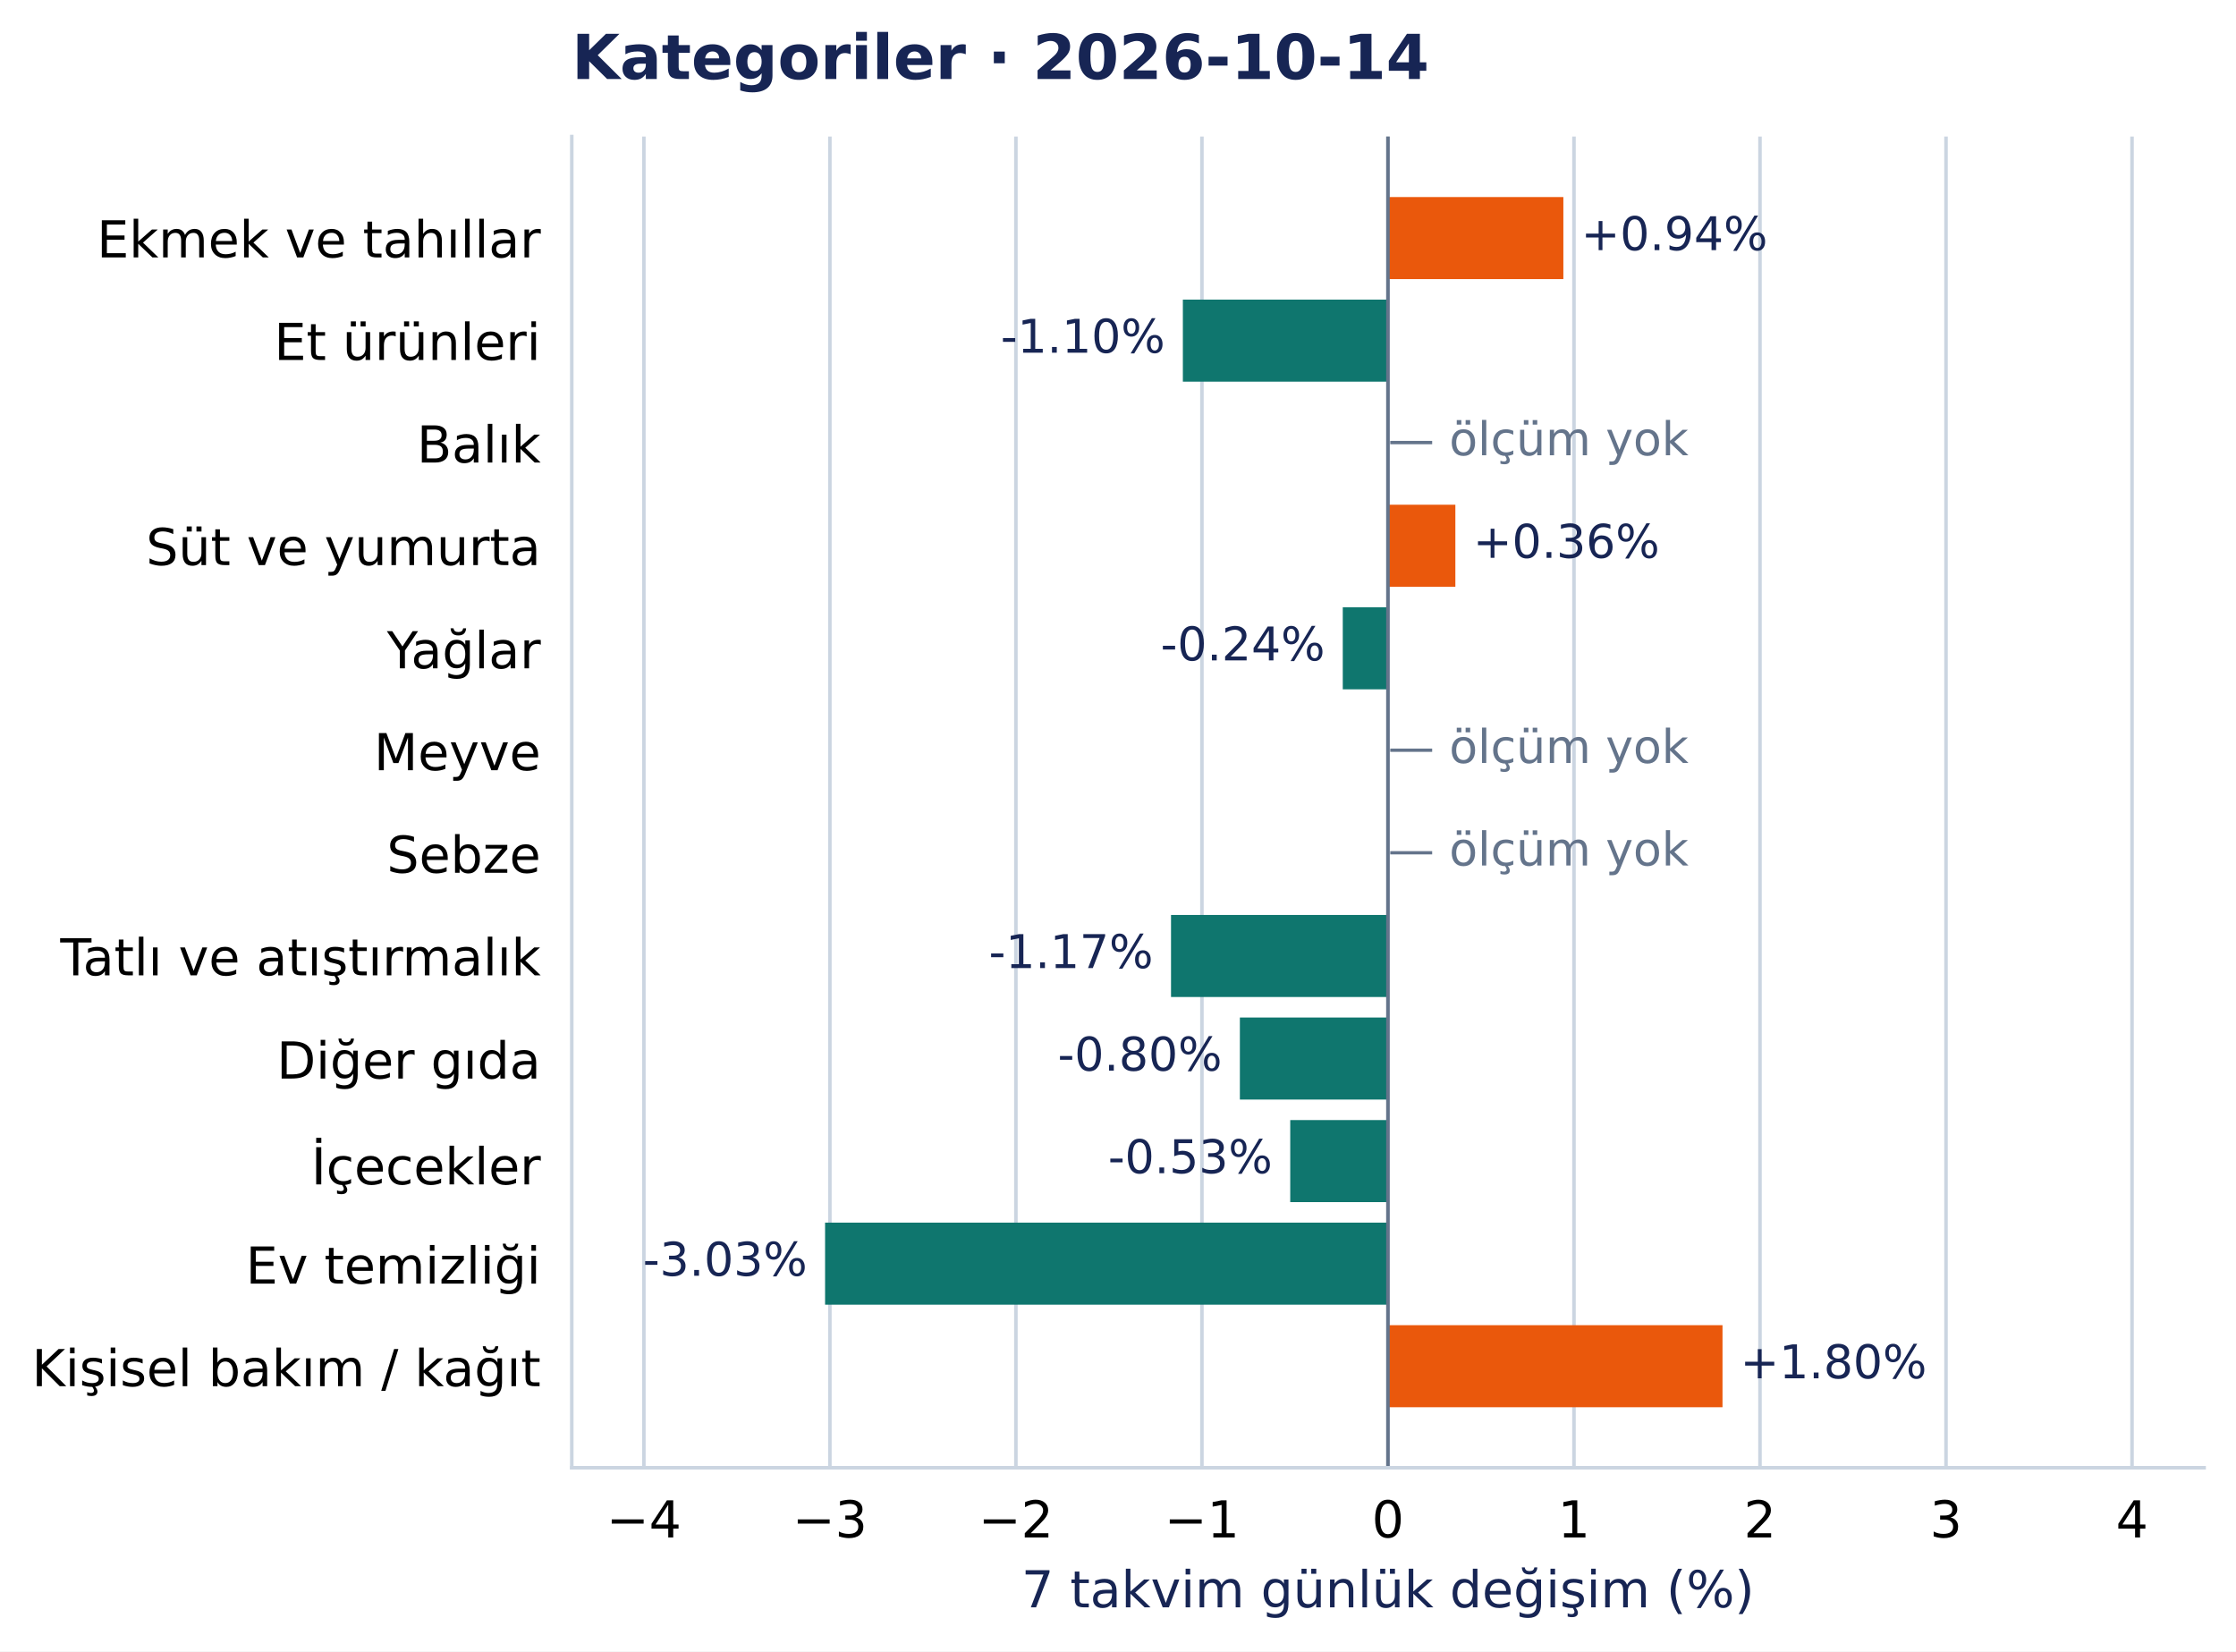
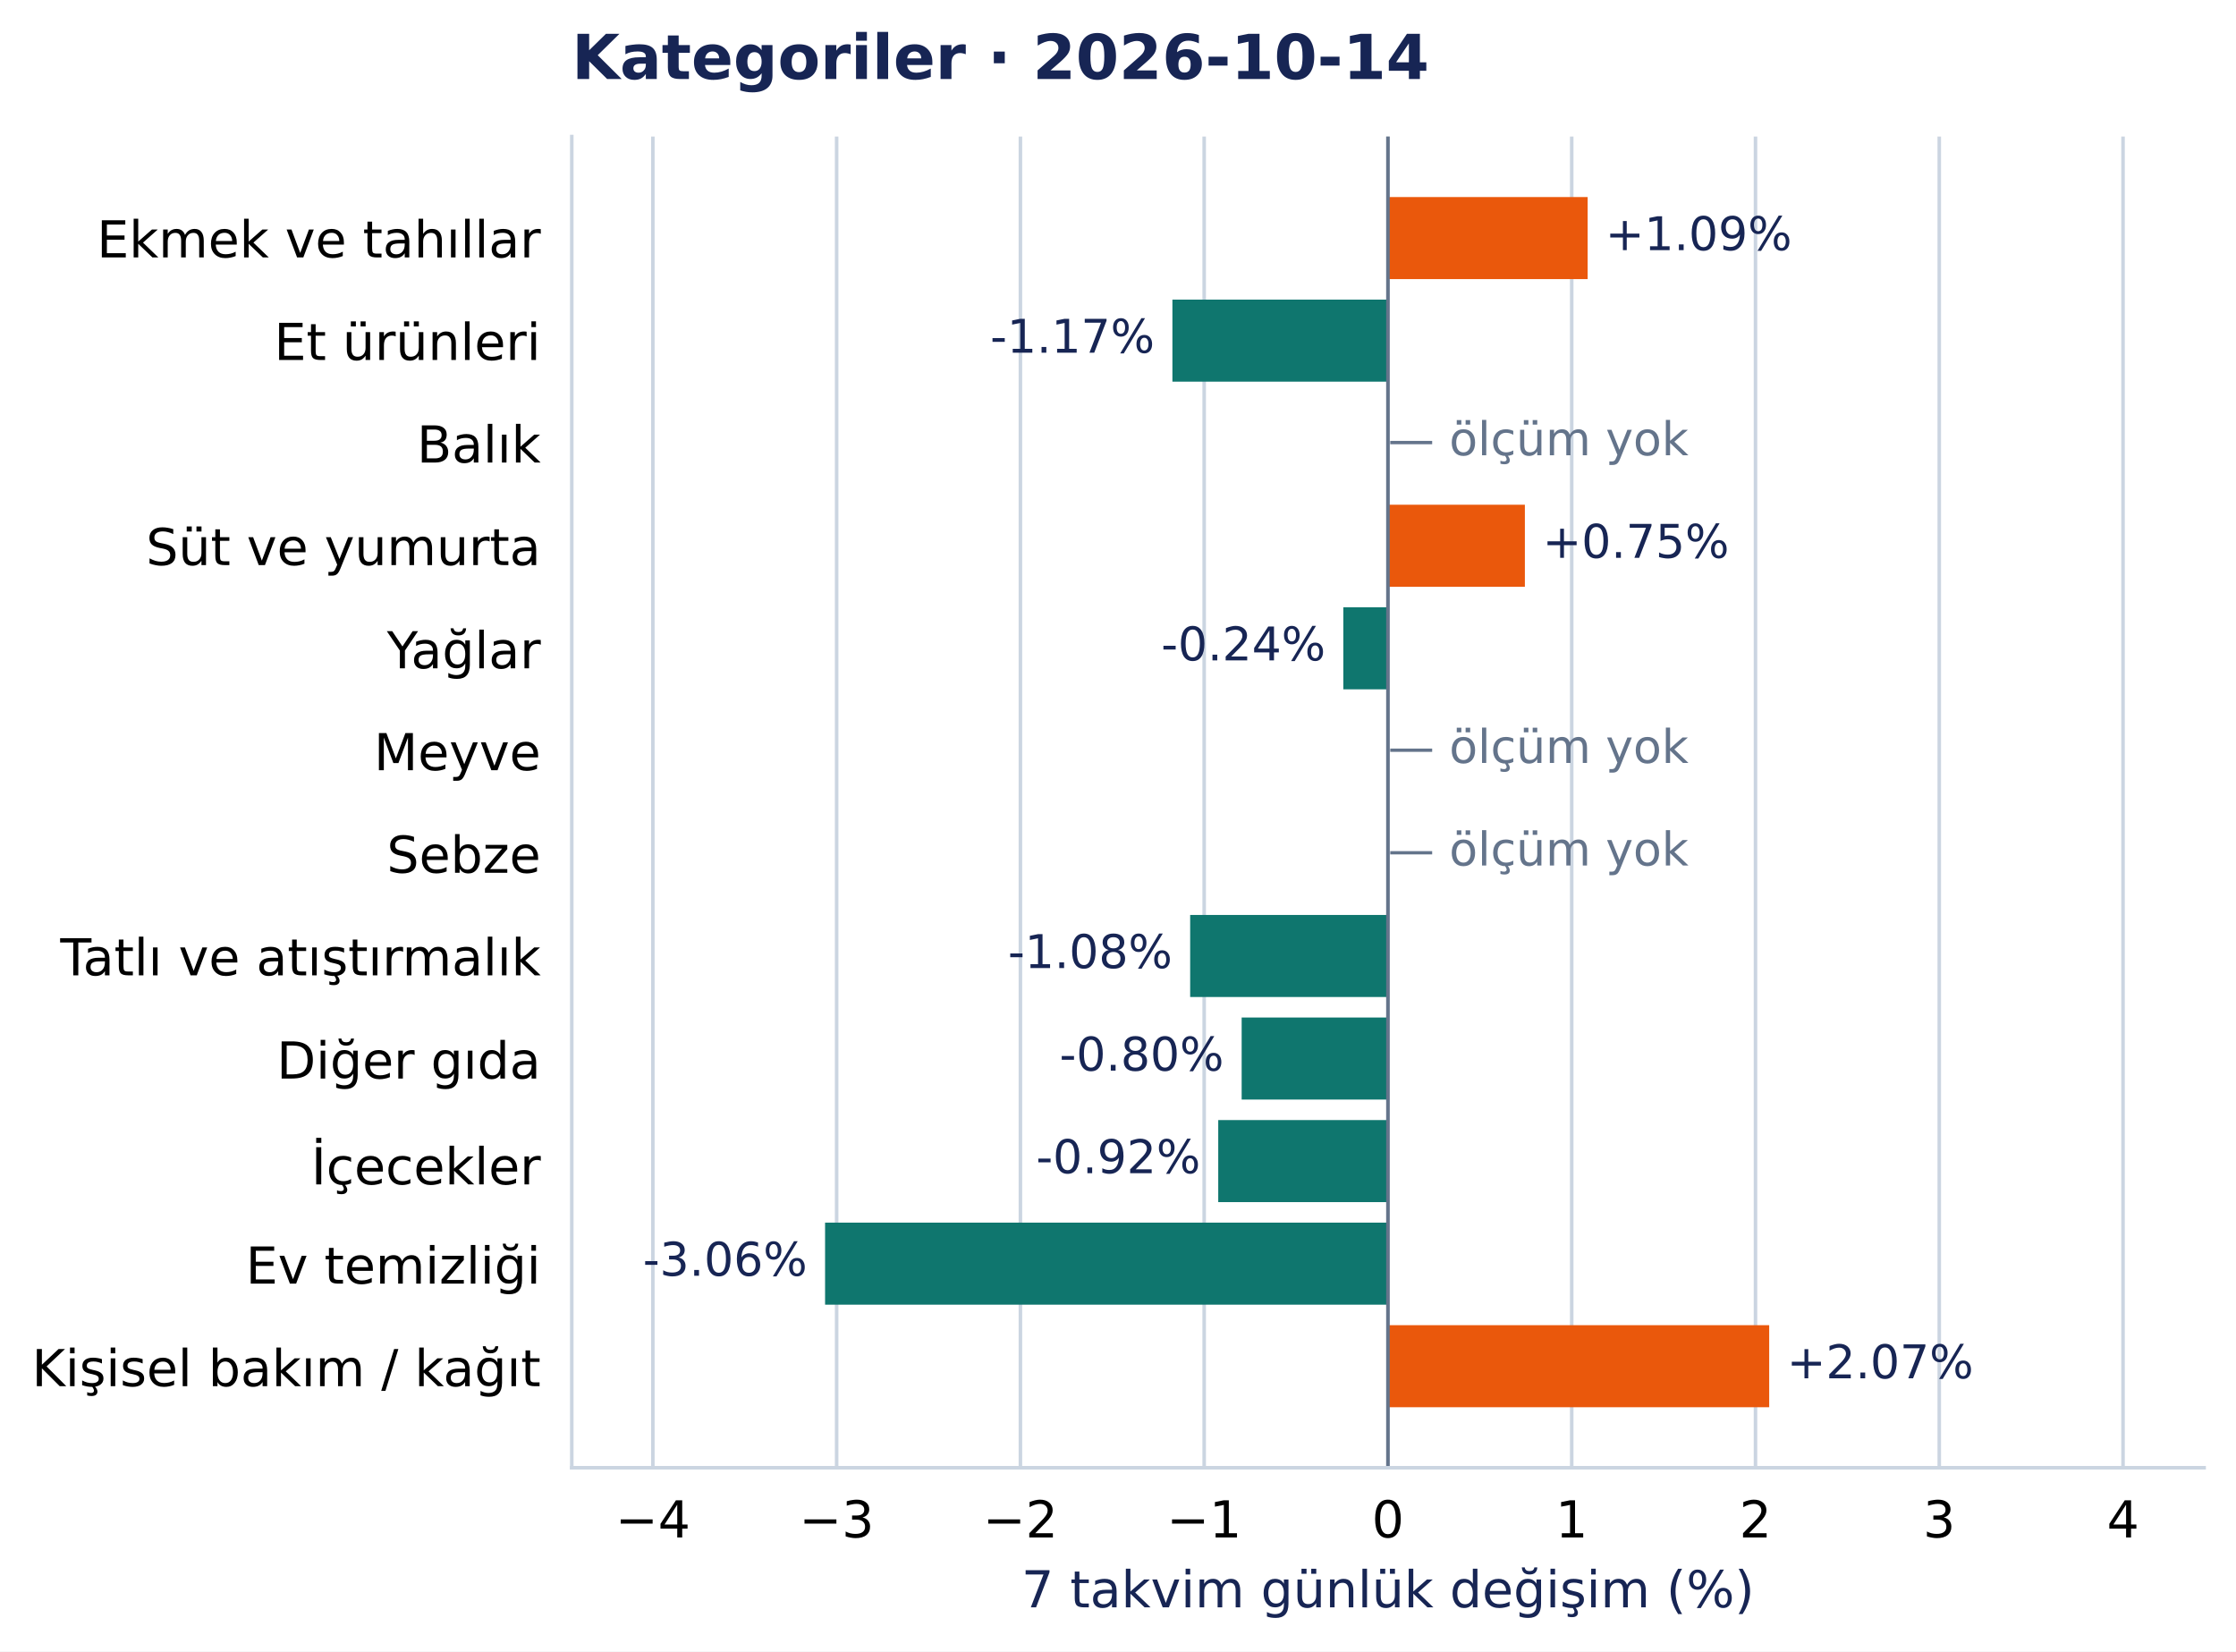
<svg xmlns="http://www.w3.org/2000/svg" width="504.998pt" height="372.97pt" viewBox="0 0 504.998 372.97" version="1.1">
  <defs>
    <style type="text/css">*{stroke-linejoin: round; stroke-linecap: butt}</style>
  </defs>
  <g id="figure_1">
    <g id="patch_1">
      <path d="M 0 372.97 L 504.998 372.97 L 504.998 0 L 0 0 z " style="fill: #ffffff" />
    </g>
    <g id="axes_1">
      <g id="patch_2">
        <path d="M 129.135 331.478 L 497.798 331.478 L 497.798 30.838 L 129.135 30.838 z " style="fill: #ffffff" />
      </g>
      <g id="matplotlib.axis_1">
        <g id="xtick_1">
          <g id="line2d_1">
-             <path d="M 145.418 331.478 L 145.418 30.838 " clip-path="url(#pcea90821e2)" style="fill: none; stroke: #cbd5e1; stroke-width: 0.8; stroke-linecap: square" />
+             <path d="M 147.448 331.478 L 147.448 30.838 " clip-path="url(#pcea90821e2)" style="fill: none; stroke: #cbd5e1; stroke-width: 0.8; stroke-linecap: square" />
          </g>
          <g id="line2d_2" />
          <g id="text_1">
-             <text style="font-size: 11.5px; font-family: 'DejaVu Sans', 'Bitstream Vera Sans', 'Computer Modern Sans Serif', 'Lucida Grande', 'Verdana', 'Geneva', 'Lucid', 'Arial', 'Helvetica', 'Avant Garde', sans-serif; text-anchor: middle" x="145.418" y="347.216" transform="rotate(-0 145.4176 347.2157)">−4</text>
+             <text style="font-size: 11.5px; font-family: 'DejaVu Sans', 'Bitstream Vera Sans', 'Computer Modern Sans Serif', 'Lucida Grande', 'Verdana', 'Geneva', 'Lucid', 'Arial', 'Helvetica', 'Avant Garde', sans-serif; text-anchor: middle" x="147.448" y="347.216" transform="rotate(-0 147.4481 347.2157)">−4</text>
          </g>
        </g>
        <g id="xtick_2">
          <g id="line2d_3">
-             <path d="M 187.43 331.478 L 187.43 30.838 " clip-path="url(#pcea90821e2)" style="fill: none; stroke: #cbd5e1; stroke-width: 0.8; stroke-linecap: square" />
+             <path d="M 188.953 331.478 L 188.953 30.838 " clip-path="url(#pcea90821e2)" style="fill: none; stroke: #cbd5e1; stroke-width: 0.8; stroke-linecap: square" />
          </g>
          <g id="line2d_4" />
          <g id="text_2">
-             <text style="font-size: 11.5px; font-family: 'DejaVu Sans', 'Bitstream Vera Sans', 'Computer Modern Sans Serif', 'Lucida Grande', 'Verdana', 'Geneva', 'Lucid', 'Arial', 'Helvetica', 'Avant Garde', sans-serif; text-anchor: middle" x="187.43" y="347.216" transform="rotate(-0 187.4298 347.2157)">−3</text>
+             <text style="font-size: 11.5px; font-family: 'DejaVu Sans', 'Bitstream Vera Sans', 'Computer Modern Sans Serif', 'Lucida Grande', 'Verdana', 'Geneva', 'Lucid', 'Arial', 'Helvetica', 'Avant Garde', sans-serif; text-anchor: middle" x="188.953" y="347.216" transform="rotate(-0 188.9527 347.2157)">−3</text>
          </g>
        </g>
        <g id="xtick_3">
          <g id="line2d_5">
-             <path d="M 229.442 331.478 L 229.442 30.838 " clip-path="url(#pcea90821e2)" style="fill: none; stroke: #cbd5e1; stroke-width: 0.8; stroke-linecap: square" />
+             <path d="M 230.457 331.478 L 230.457 30.838 " clip-path="url(#pcea90821e2)" style="fill: none; stroke: #cbd5e1; stroke-width: 0.8; stroke-linecap: square" />
          </g>
          <g id="line2d_6" />
          <g id="text_3">
-             <text style="font-size: 11.5px; font-family: 'DejaVu Sans', 'Bitstream Vera Sans', 'Computer Modern Sans Serif', 'Lucida Grande', 'Verdana', 'Geneva', 'Lucid', 'Arial', 'Helvetica', 'Avant Garde', sans-serif; text-anchor: middle" x="229.442" y="347.216" transform="rotate(-0 229.4421 347.2157)">−2</text>
+             <text style="font-size: 11.5px; font-family: 'DejaVu Sans', 'Bitstream Vera Sans', 'Computer Modern Sans Serif', 'Lucida Grande', 'Verdana', 'Geneva', 'Lucid', 'Arial', 'Helvetica', 'Avant Garde', sans-serif; text-anchor: middle" x="230.457" y="347.216" transform="rotate(-0 230.4573 347.2157)">−2</text>
          </g>
        </g>
        <g id="xtick_4">
          <g id="line2d_7">
-             <path d="M 271.454 331.478 L 271.454 30.838 " clip-path="url(#pcea90821e2)" style="fill: none; stroke: #cbd5e1; stroke-width: 0.8; stroke-linecap: square" />
+             <path d="M 271.962 331.478 L 271.962 30.838 " clip-path="url(#pcea90821e2)" style="fill: none; stroke: #cbd5e1; stroke-width: 0.8; stroke-linecap: square" />
          </g>
          <g id="line2d_8" />
          <g id="text_4">
-             <text style="font-size: 11.5px; font-family: 'DejaVu Sans', 'Bitstream Vera Sans', 'Computer Modern Sans Serif', 'Lucida Grande', 'Verdana', 'Geneva', 'Lucid', 'Arial', 'Helvetica', 'Avant Garde', sans-serif; text-anchor: middle" x="271.454" y="347.216" transform="rotate(-0 271.4543 347.2157)">−1</text>
+             <text style="font-size: 11.5px; font-family: 'DejaVu Sans', 'Bitstream Vera Sans', 'Computer Modern Sans Serif', 'Lucida Grande', 'Verdana', 'Geneva', 'Lucid', 'Arial', 'Helvetica', 'Avant Garde', sans-serif; text-anchor: middle" x="271.962" y="347.216" transform="rotate(-0 271.9619 347.2157)">−1</text>
          </g>
        </g>
        <g id="xtick_5">
          <g id="line2d_9">
            <path d="M 313.467 331.478 L 313.467 30.838 " clip-path="url(#pcea90821e2)" style="fill: none; stroke: #cbd5e1; stroke-width: 0.8; stroke-linecap: square" />
          </g>
          <g id="line2d_10" />
          <g id="text_5">
            <text style="font-size: 11.5px; font-family: 'DejaVu Sans', 'Bitstream Vera Sans', 'Computer Modern Sans Serif', 'Lucida Grande', 'Verdana', 'Geneva', 'Lucid', 'Arial', 'Helvetica', 'Avant Garde', sans-serif; text-anchor: middle" x="313.467" y="347.216" transform="rotate(-0 313.4666 347.2157)">0</text>
          </g>
        </g>
        <g id="xtick_6">
          <g id="line2d_11">
-             <path d="M 355.479 331.478 L 355.479 30.838 " clip-path="url(#pcea90821e2)" style="fill: none; stroke: #cbd5e1; stroke-width: 0.8; stroke-linecap: square" />
+             <path d="M 354.971 331.478 L 354.971 30.838 " clip-path="url(#pcea90821e2)" style="fill: none; stroke: #cbd5e1; stroke-width: 0.8; stroke-linecap: square" />
          </g>
          <g id="line2d_12" />
          <g id="text_6">
-             <text style="font-size: 11.5px; font-family: 'DejaVu Sans', 'Bitstream Vera Sans', 'Computer Modern Sans Serif', 'Lucida Grande', 'Verdana', 'Geneva', 'Lucid', 'Arial', 'Helvetica', 'Avant Garde', sans-serif; text-anchor: middle" x="355.479" y="347.216" transform="rotate(-0 355.4788 347.2157)">1</text>
+             <text style="font-size: 11.5px; font-family: 'DejaVu Sans', 'Bitstream Vera Sans', 'Computer Modern Sans Serif', 'Lucida Grande', 'Verdana', 'Geneva', 'Lucid', 'Arial', 'Helvetica', 'Avant Garde', sans-serif; text-anchor: middle" x="354.971" y="347.216" transform="rotate(-0 354.9712 347.2157)">1</text>
          </g>
        </g>
        <g id="xtick_7">
          <g id="line2d_13">
-             <path d="M 397.491 331.478 L 397.491 30.838 " clip-path="url(#pcea90821e2)" style="fill: none; stroke: #cbd5e1; stroke-width: 0.8; stroke-linecap: square" />
+             <path d="M 396.476 331.478 L 396.476 30.838 " clip-path="url(#pcea90821e2)" style="fill: none; stroke: #cbd5e1; stroke-width: 0.8; stroke-linecap: square" />
          </g>
          <g id="line2d_14" />
          <g id="text_7">
-             <text style="font-size: 11.5px; font-family: 'DejaVu Sans', 'Bitstream Vera Sans', 'Computer Modern Sans Serif', 'Lucida Grande', 'Verdana', 'Geneva', 'Lucid', 'Arial', 'Helvetica', 'Avant Garde', sans-serif; text-anchor: middle" x="397.491" y="347.216" transform="rotate(-0 397.491 347.2157)">2</text>
+             <text style="font-size: 11.5px; font-family: 'DejaVu Sans', 'Bitstream Vera Sans', 'Computer Modern Sans Serif', 'Lucida Grande', 'Verdana', 'Geneva', 'Lucid', 'Arial', 'Helvetica', 'Avant Garde', sans-serif; text-anchor: middle" x="396.476" y="347.216" transform="rotate(-0 396.4758 347.2157)">2</text>
          </g>
        </g>
        <g id="xtick_8">
          <g id="line2d_15">
-             <path d="M 439.503 331.478 L 439.503 30.838 " clip-path="url(#pcea90821e2)" style="fill: none; stroke: #cbd5e1; stroke-width: 0.8; stroke-linecap: square" />
+             <path d="M 437.98 331.478 L 437.98 30.838 " clip-path="url(#pcea90821e2)" style="fill: none; stroke: #cbd5e1; stroke-width: 0.8; stroke-linecap: square" />
          </g>
          <g id="line2d_16" />
          <g id="text_8">
-             <text style="font-size: 11.5px; font-family: 'DejaVu Sans', 'Bitstream Vera Sans', 'Computer Modern Sans Serif', 'Lucida Grande', 'Verdana', 'Geneva', 'Lucid', 'Arial', 'Helvetica', 'Avant Garde', sans-serif; text-anchor: middle" x="439.503" y="347.216" transform="rotate(-0 439.5033 347.2157)">3</text>
+             <text style="font-size: 11.5px; font-family: 'DejaVu Sans', 'Bitstream Vera Sans', 'Computer Modern Sans Serif', 'Lucida Grande', 'Verdana', 'Geneva', 'Lucid', 'Arial', 'Helvetica', 'Avant Garde', sans-serif; text-anchor: middle" x="437.98" y="347.216" transform="rotate(-0 437.9804 347.2157)">3</text>
          </g>
        </g>
        <g id="xtick_9">
          <g id="line2d_17">
-             <path d="M 481.516 331.478 L 481.516 30.838 " clip-path="url(#pcea90821e2)" style="fill: none; stroke: #cbd5e1; stroke-width: 0.8; stroke-linecap: square" />
+             <path d="M 479.485 331.478 L 479.485 30.838 " clip-path="url(#pcea90821e2)" style="fill: none; stroke: #cbd5e1; stroke-width: 0.8; stroke-linecap: square" />
          </g>
          <g id="line2d_18" />
          <g id="text_9">
-             <text style="font-size: 11.5px; font-family: 'DejaVu Sans', 'Bitstream Vera Sans', 'Computer Modern Sans Serif', 'Lucida Grande', 'Verdana', 'Geneva', 'Lucid', 'Arial', 'Helvetica', 'Avant Garde', sans-serif; text-anchor: middle" x="481.516" y="347.216" transform="rotate(-0 481.5155 347.2157)">4</text>
+             <text style="font-size: 11.5px; font-family: 'DejaVu Sans', 'Bitstream Vera Sans', 'Computer Modern Sans Serif', 'Lucida Grande', 'Verdana', 'Geneva', 'Lucid', 'Arial', 'Helvetica', 'Avant Garde', sans-serif; text-anchor: middle" x="479.485" y="347.216" transform="rotate(-0 479.485 347.2157)">4</text>
          </g>
        </g>
        <g id="text_10">
          <text style="font-size: 11.5px; font-family: 'DejaVu Sans', 'Bitstream Vera Sans', 'Computer Modern Sans Serif', 'Lucida Grande', 'Verdana', 'Geneva', 'Lucid', 'Arial', 'Helvetica', 'Avant Garde', sans-serif; text-anchor: middle; fill: #172554" x="313.467" y="363.008" transform="rotate(-0 313.4666 363.0077)">7 takvim günlük değişim (%)</text>
        </g>
      </g>
      <g id="matplotlib.axis_2">
        <g id="ytick_1">
          <g id="line2d_19" />
          <g id="text_11">
            <text style="font-size: 11.5px; font-family: 'DejaVu Sans', 'Bitstream Vera Sans', 'Computer Modern Sans Serif', 'Lucida Grande', 'Verdana', 'Geneva', 'Lucid', 'Arial', 'Helvetica', 'Avant Garde', sans-serif; text-anchor: end" x="122.135" y="58.137" transform="rotate(-0 122.1353 58.13713)">Ekmek ve tahıllar</text>
          </g>
        </g>
        <g id="ytick_2">
          <g id="line2d_20" />
          <g id="text_12">
            <text style="font-size: 11.5px; font-family: 'DejaVu Sans', 'Bitstream Vera Sans', 'Computer Modern Sans Serif', 'Lucida Grande', 'Verdana', 'Geneva', 'Lucid', 'Arial', 'Helvetica', 'Avant Garde', sans-serif; text-anchor: end" x="122.135" y="81.299" transform="rotate(-0 122.1353 81.29896)">Et ürünleri</text>
          </g>
        </g>
        <g id="ytick_3">
          <g id="line2d_21" />
          <g id="text_13">
            <text style="font-size: 11.5px; font-family: 'DejaVu Sans', 'Bitstream Vera Sans', 'Computer Modern Sans Serif', 'Lucida Grande', 'Verdana', 'Geneva', 'Lucid', 'Arial', 'Helvetica', 'Avant Garde', sans-serif; text-anchor: end" x="122.135" y="104.461" transform="rotate(-0 122.1353 104.4608)">Balık</text>
          </g>
        </g>
        <g id="ytick_4">
          <g id="line2d_22" />
          <g id="text_14">
            <text style="font-size: 11.5px; font-family: 'DejaVu Sans', 'Bitstream Vera Sans', 'Computer Modern Sans Serif', 'Lucida Grande', 'Verdana', 'Geneva', 'Lucid', 'Arial', 'Helvetica', 'Avant Garde', sans-serif; text-anchor: end" x="122.135" y="127.622" transform="rotate(-0 122.1353 127.6222)">Süt ve yumurta</text>
          </g>
        </g>
        <g id="ytick_5">
          <g id="line2d_23" />
          <g id="text_15">
            <text style="font-size: 11.5px; font-family: 'DejaVu Sans', 'Bitstream Vera Sans', 'Computer Modern Sans Serif', 'Lucida Grande', 'Verdana', 'Geneva', 'Lucid', 'Arial', 'Helvetica', 'Avant Garde', sans-serif; text-anchor: end" x="122.135" y="150.93" transform="rotate(-0 122.1353 150.93)">Yağlar</text>
          </g>
        </g>
        <g id="ytick_6">
          <g id="line2d_24" />
          <g id="text_16">
            <text style="font-size: 11.5px; font-family: 'DejaVu Sans', 'Bitstream Vera Sans', 'Computer Modern Sans Serif', 'Lucida Grande', 'Verdana', 'Geneva', 'Lucid', 'Arial', 'Helvetica', 'Avant Garde', sans-serif; text-anchor: end" x="122.135" y="173.946" transform="rotate(-0 122.1353 173.9458)">Meyve</text>
          </g>
        </g>
        <g id="ytick_7">
          <g id="line2d_25" />
          <g id="text_17">
            <text style="font-size: 11.5px; font-family: 'DejaVu Sans', 'Bitstream Vera Sans', 'Computer Modern Sans Serif', 'Lucida Grande', 'Verdana', 'Geneva', 'Lucid', 'Arial', 'Helvetica', 'Avant Garde', sans-serif; text-anchor: end" x="122.135" y="197.108" transform="rotate(-0 122.1353 197.1081)">Sebze</text>
          </g>
        </g>
        <g id="ytick_8">
          <g id="line2d_26" />
          <g id="text_18">
            <text style="font-size: 11.5px; font-family: 'DejaVu Sans', 'Bitstream Vera Sans', 'Computer Modern Sans Serif', 'Lucida Grande', 'Verdana', 'Geneva', 'Lucid', 'Arial', 'Helvetica', 'Avant Garde', sans-serif; text-anchor: end" x="122.135" y="220.27" transform="rotate(-0 122.1353 220.27)">Tatlı ve atıştırmalık</text>
          </g>
        </g>
        <g id="ytick_9">
          <g id="line2d_27" />
          <g id="text_19">
            <text style="font-size: 11.5px; font-family: 'DejaVu Sans', 'Bitstream Vera Sans', 'Computer Modern Sans Serif', 'Lucida Grande', 'Verdana', 'Geneva', 'Lucid', 'Arial', 'Helvetica', 'Avant Garde', sans-serif; text-anchor: end" x="122.135" y="243.577" transform="rotate(-0 122.1353 243.5773)">Diğer gıda</text>
          </g>
        </g>
        <g id="ytick_10">
          <g id="line2d_28" />
          <g id="text_20">
            <text style="font-size: 11.5px; font-family: 'DejaVu Sans', 'Bitstream Vera Sans', 'Computer Modern Sans Serif', 'Lucida Grande', 'Verdana', 'Geneva', 'Lucid', 'Arial', 'Helvetica', 'Avant Garde', sans-serif; text-anchor: end" x="122.135" y="267.48" transform="rotate(-0 122.1353 267.4804)">İçecekler</text>
          </g>
        </g>
        <g id="ytick_11">
          <g id="line2d_29" />
          <g id="text_21">
            <text style="font-size: 11.5px; font-family: 'DejaVu Sans', 'Bitstream Vera Sans', 'Computer Modern Sans Serif', 'Lucida Grande', 'Verdana', 'Geneva', 'Lucid', 'Arial', 'Helvetica', 'Avant Garde', sans-serif; text-anchor: end" x="122.135" y="289.901" transform="rotate(-0 122.1353 289.901)">Ev temizliği</text>
          </g>
        </g>
        <g id="ytick_12">
          <g id="line2d_30" />
          <g id="text_22">
            <text style="font-size: 11.5px; font-family: 'DejaVu Sans', 'Bitstream Vera Sans', 'Computer Modern Sans Serif', 'Lucida Grande', 'Verdana', 'Geneva', 'Lucid', 'Arial', 'Helvetica', 'Avant Garde', sans-serif; text-anchor: end" x="122.135" y="313.063" transform="rotate(-0 122.1353 313.0628)">Kişisel bakım / kağıt</text>
          </g>
        </g>
      </g>
      <g id="patch_3">
-         <path d="M 313.467 44.503 L 353.083 44.503 L 353.083 63.033 L 313.467 63.033 z " clip-path="url(#pcea90821e2)" style="fill: #ea580c" />
+         <path d="M 313.467 44.503 L 358.568 44.503 L 358.568 63.033 L 313.467 63.033 z " clip-path="url(#pcea90821e2)" style="fill: #ea580c" />
      </g>
      <g id="patch_4">
-         <path d="M 313.467 67.665 L 267.148 67.665 L 267.148 86.195 L 313.467 86.195 z " clip-path="url(#pcea90821e2)" style="fill: #0f766e" />
+         <path d="M 313.467 67.665 L 264.787 67.665 L 264.787 86.195 L 313.467 86.195 z " clip-path="url(#pcea90821e2)" style="fill: #0f766e" />
      </g>
      <g id="patch_5">
-         <path d="M 313.467 113.989 L 328.693 113.989 L 328.693 132.518 L 313.467 132.518 z " clip-path="url(#pcea90821e2)" style="fill: #ea580c" />
+         <path d="M 313.467 113.989 L 344.391 113.989 L 344.391 132.518 L 313.467 132.518 z " clip-path="url(#pcea90821e2)" style="fill: #ea580c" />
      </g>
      <g id="patch_6">
-         <path d="M 313.467 137.151 L 303.264 137.151 L 303.264 155.68 L 313.467 155.68 z " clip-path="url(#pcea90821e2)" style="fill: #0f766e" />
+         <path d="M 313.467 137.151 L 303.388 137.151 L 303.388 155.68 L 313.467 155.68 z " clip-path="url(#pcea90821e2)" style="fill: #0f766e" />
      </g>
      <g id="patch_7">
-         <path d="M 313.467 206.636 L 264.472 206.636 L 264.472 225.166 L 313.467 225.166 z " clip-path="url(#pcea90821e2)" style="fill: #0f766e" />
+         <path d="M 313.467 206.636 L 268.796 206.636 L 268.796 225.166 L 313.467 225.166 z " clip-path="url(#pcea90821e2)" style="fill: #0f766e" />
      </g>
      <g id="patch_8">
-         <path d="M 313.467 229.798 L 280.024 229.798 L 280.024 248.327 L 313.467 248.327 z " clip-path="url(#pcea90821e2)" style="fill: #0f766e" />
+         <path d="M 313.467 229.798 L 280.428 229.798 L 280.428 248.327 L 313.467 248.327 z " clip-path="url(#pcea90821e2)" style="fill: #0f766e" />
      </g>
      <g id="patch_9">
-         <path d="M 313.467 252.96 L 291.398 252.96 L 291.398 271.489 L 313.467 271.489 z " clip-path="url(#pcea90821e2)" style="fill: #0f766e" />
+         <path d="M 313.467 252.96 L 275.138 252.96 L 275.138 271.489 L 313.467 271.489 z " clip-path="url(#pcea90821e2)" style="fill: #0f766e" />
      </g>
      <g id="patch_10">
        <path d="M 313.467 276.122 L 186.342 276.122 L 186.342 294.651 L 313.467 294.651 z " clip-path="url(#pcea90821e2)" style="fill: #0f766e" />
      </g>
      <g id="patch_11">
-         <path d="M 313.467 299.283 L 389.026 299.283 L 389.026 317.813 L 313.467 317.813 z " clip-path="url(#pcea90821e2)" style="fill: #ea580c" />
+         <path d="M 313.467 299.283 L 399.571 299.283 L 399.571 317.813 L 313.467 317.813 z " clip-path="url(#pcea90821e2)" style="fill: #ea580c" />
      </g>
      <g id="line2d_31">
        <path d="M 313.467 331.478 L 313.467 30.838 " clip-path="url(#pcea90821e2)" style="fill: none; stroke: #64748b; stroke-width: 0.8; stroke-linecap: square" />
      </g>
      <g id="patch_12">
        <path d="M 129.135 331.478 L 129.135 30.838 " style="fill: none; stroke: #cbd5e1; stroke-width: 0.8; stroke-linejoin: miter; stroke-linecap: square" />
      </g>
      <g id="patch_13">
        <path d="M 129.135 331.478 L 497.798 331.478 " style="fill: none; stroke: #cbd5e1; stroke-width: 0.8; stroke-linejoin: miter; stroke-linecap: square" />
      </g>
      <g id="text_23">
-         <text style="font-size: 10.5px; font-family: 'DejaVu Sans', 'Bitstream Vera Sans', 'Computer Modern Sans Serif', 'Lucida Grande', 'Verdana', 'Geneva', 'Lucid', 'Arial', 'Helvetica', 'Avant Garde', sans-serif; text-anchor: start; fill: #172554" x="357.083" y="56.496" transform="rotate(-0 357.083 56.49557)">+0.94%</text>
+         <text style="font-size: 10.5px; font-family: 'DejaVu Sans', 'Bitstream Vera Sans', 'Computer Modern Sans Serif', 'Lucida Grande', 'Verdana', 'Geneva', 'Lucid', 'Arial', 'Helvetica', 'Avant Garde', sans-serif; text-anchor: start; fill: #172554" x="362.568" y="56.496" transform="rotate(-0 362.5684 56.49557)">+1.09%</text>
      </g>
      <g id="text_24">
-         <text style="font-size: 10.5px; font-family: 'DejaVu Sans', 'Bitstream Vera Sans', 'Computer Modern Sans Serif', 'Lucida Grande', 'Verdana', 'Geneva', 'Lucid', 'Arial', 'Helvetica', 'Avant Garde', sans-serif; text-anchor: end; fill: #172554" x="263.148" y="79.657" transform="rotate(-0 263.1479 79.6574)">-1.10%</text>
+         <text style="font-size: 10.5px; font-family: 'DejaVu Sans', 'Bitstream Vera Sans', 'Computer Modern Sans Serif', 'Lucida Grande', 'Verdana', 'Geneva', 'Lucid', 'Arial', 'Helvetica', 'Avant Garde', sans-serif; text-anchor: end; fill: #172554" x="260.787" y="79.657" transform="rotate(-0 260.7874 79.6574)">-1.17%</text>
      </g>
      <g id="text_25">
        <text style="font-size: 10.5px; font-family: 'DejaVu Sans', 'Bitstream Vera Sans', 'Computer Modern Sans Serif', 'Lucida Grande', 'Verdana', 'Geneva', 'Lucid', 'Arial', 'Helvetica', 'Avant Garde', sans-serif; text-anchor: start; fill: #64748b" x="313.467" y="102.82" transform="rotate(-0 313.4666 102.8196)">  — ölçüm yok</text>
      </g>
      <g id="text_26">
-         <text style="font-size: 10.5px; font-family: 'DejaVu Sans', 'Bitstream Vera Sans', 'Computer Modern Sans Serif', 'Lucida Grande', 'Verdana', 'Geneva', 'Lucid', 'Arial', 'Helvetica', 'Avant Garde', sans-serif; text-anchor: start; fill: #172554" x="332.693" y="125.981" transform="rotate(-0 332.6927 125.9811)">+0.36%</text>
+         <text style="font-size: 10.5px; font-family: 'DejaVu Sans', 'Bitstream Vera Sans', 'Computer Modern Sans Serif', 'Lucida Grande', 'Verdana', 'Geneva', 'Lucid', 'Arial', 'Helvetica', 'Avant Garde', sans-serif; text-anchor: start; fill: #172554" x="348.391" y="125.981" transform="rotate(-0 348.3908 125.9811)">+0.75%</text>
      </g>
      <g id="text_27">
-         <text style="font-size: 10.5px; font-family: 'DejaVu Sans', 'Bitstream Vera Sans', 'Computer Modern Sans Serif', 'Lucida Grande', 'Verdana', 'Geneva', 'Lucid', 'Arial', 'Helvetica', 'Avant Garde', sans-serif; text-anchor: end; fill: #172554" x="299.264" y="149.143" transform="rotate(-0 299.2644 149.1429)">-0.24%</text>
+         <text style="font-size: 10.5px; font-family: 'DejaVu Sans', 'Bitstream Vera Sans', 'Computer Modern Sans Serif', 'Lucida Grande', 'Verdana', 'Geneva', 'Lucid', 'Arial', 'Helvetica', 'Avant Garde', sans-serif; text-anchor: end; fill: #172554" x="299.388" y="149.143" transform="rotate(-0 299.3877 149.1429)">-0.24%</text>
      </g>
      <g id="text_28">
        <text style="font-size: 10.5px; font-family: 'DejaVu Sans', 'Bitstream Vera Sans', 'Computer Modern Sans Serif', 'Lucida Grande', 'Verdana', 'Geneva', 'Lucid', 'Arial', 'Helvetica', 'Avant Garde', sans-serif; text-anchor: start; fill: #64748b" x="313.467" y="172.305" transform="rotate(-0 313.4666 172.3051)">  — ölçüm yok</text>
      </g>
      <g id="text_29">
        <text style="font-size: 10.5px; font-family: 'DejaVu Sans', 'Bitstream Vera Sans', 'Computer Modern Sans Serif', 'Lucida Grande', 'Verdana', 'Geneva', 'Lucid', 'Arial', 'Helvetica', 'Avant Garde', sans-serif; text-anchor: start; fill: #64748b" x="313.467" y="195.467" transform="rotate(-0 313.4666 195.467)">  — ölçüm yok</text>
      </g>
      <g id="text_30">
-         <text style="font-size: 10.5px; font-family: 'DejaVu Sans', 'Bitstream Vera Sans', 'Computer Modern Sans Serif', 'Lucida Grande', 'Verdana', 'Geneva', 'Lucid', 'Arial', 'Helvetica', 'Avant Garde', sans-serif; text-anchor: end; fill: #172554" x="260.472" y="218.628" transform="rotate(-0 260.4722 218.6284)">-1.17%</text>
+         <text style="font-size: 10.5px; font-family: 'DejaVu Sans', 'Bitstream Vera Sans', 'Computer Modern Sans Serif', 'Lucida Grande', 'Verdana', 'Geneva', 'Lucid', 'Arial', 'Helvetica', 'Avant Garde', sans-serif; text-anchor: end; fill: #172554" x="264.796" y="218.628" transform="rotate(-0 264.7959 218.6284)">-1.08%</text>
      </g>
      <g id="text_31">
-         <text style="font-size: 10.5px; font-family: 'DejaVu Sans', 'Bitstream Vera Sans', 'Computer Modern Sans Serif', 'Lucida Grande', 'Verdana', 'Geneva', 'Lucid', 'Arial', 'Helvetica', 'Avant Garde', sans-serif; text-anchor: end; fill: #172554" x="276.024" y="241.79" transform="rotate(-0 276.0237 241.7902)">-0.80%</text>
+         <text style="font-size: 10.5px; font-family: 'DejaVu Sans', 'Bitstream Vera Sans', 'Computer Modern Sans Serif', 'Lucida Grande', 'Verdana', 'Geneva', 'Lucid', 'Arial', 'Helvetica', 'Avant Garde', sans-serif; text-anchor: end; fill: #172554" x="276.428" y="241.79" transform="rotate(-0 276.4278 241.7902)">-0.80%</text>
      </g>
      <g id="text_32">
-         <text style="font-size: 10.5px; font-family: 'DejaVu Sans', 'Bitstream Vera Sans', 'Computer Modern Sans Serif', 'Lucida Grande', 'Verdana', 'Geneva', 'Lucid', 'Arial', 'Helvetica', 'Avant Garde', sans-serif; text-anchor: end; fill: #172554" x="287.398" y="264.952" transform="rotate(-0 287.3977 264.9521)">-0.53%</text>
+         <text style="font-size: 10.5px; font-family: 'DejaVu Sans', 'Bitstream Vera Sans', 'Computer Modern Sans Serif', 'Lucida Grande', 'Verdana', 'Geneva', 'Lucid', 'Arial', 'Helvetica', 'Avant Garde', sans-serif; text-anchor: end; fill: #172554" x="271.138" y="264.952" transform="rotate(-0 271.1383 264.9521)">-0.92%</text>
      </g>
      <g id="text_33">
-         <text style="font-size: 10.5px; font-family: 'DejaVu Sans', 'Bitstream Vera Sans', 'Computer Modern Sans Serif', 'Lucida Grande', 'Verdana', 'Geneva', 'Lucid', 'Arial', 'Helvetica', 'Avant Garde', sans-serif; text-anchor: end; fill: #172554" x="182.342" y="288.114" transform="rotate(-0 182.3416 288.1139)">-3.03%</text>
+         <text style="font-size: 10.5px; font-family: 'DejaVu Sans', 'Bitstream Vera Sans', 'Computer Modern Sans Serif', 'Lucida Grande', 'Verdana', 'Geneva', 'Lucid', 'Arial', 'Helvetica', 'Avant Garde', sans-serif; text-anchor: end; fill: #172554" x="182.342" y="288.114" transform="rotate(-0 182.3416 288.1139)">-3.06%</text>
      </g>
      <g id="text_34">
-         <text style="font-size: 10.5px; font-family: 'DejaVu Sans', 'Bitstream Vera Sans', 'Computer Modern Sans Serif', 'Lucida Grande', 'Verdana', 'Geneva', 'Lucid', 'Arial', 'Helvetica', 'Avant Garde', sans-serif; text-anchor: start; fill: #172554" x="393.026" y="311.276" transform="rotate(-0 393.0264 311.2757)">+1.80%</text>
+         <text style="font-size: 10.5px; font-family: 'DejaVu Sans', 'Bitstream Vera Sans', 'Computer Modern Sans Serif', 'Lucida Grande', 'Verdana', 'Geneva', 'Lucid', 'Arial', 'Helvetica', 'Avant Garde', sans-serif; text-anchor: start; fill: #172554" x="403.571" y="311.276" transform="rotate(-0 403.5706 311.2757)">+2.07%</text>
      </g>
      <g id="text_35">
        <text style="font-weight: 700; font-size: 14px; font-family: 'DejaVu Sans', 'Bitstream Vera Sans', 'Computer Modern Sans Serif', 'Lucida Grande', 'Verdana', 'Geneva', 'Lucid', 'Arial', 'Helvetica', 'Avant Garde', sans-serif; text-anchor: start; fill: #172554" x="129.135" y="17.838" transform="rotate(-0 129.1353 17.83781)">Kategoriler · 2026-10-14</text>
      </g>
    </g>
  </g>
  <defs>
    <clipPath id="pcea90821e2">
      <rect x="129.135" y="30.838" width="368.663" height="300.641" />
    </clipPath>
  </defs>
</svg>
